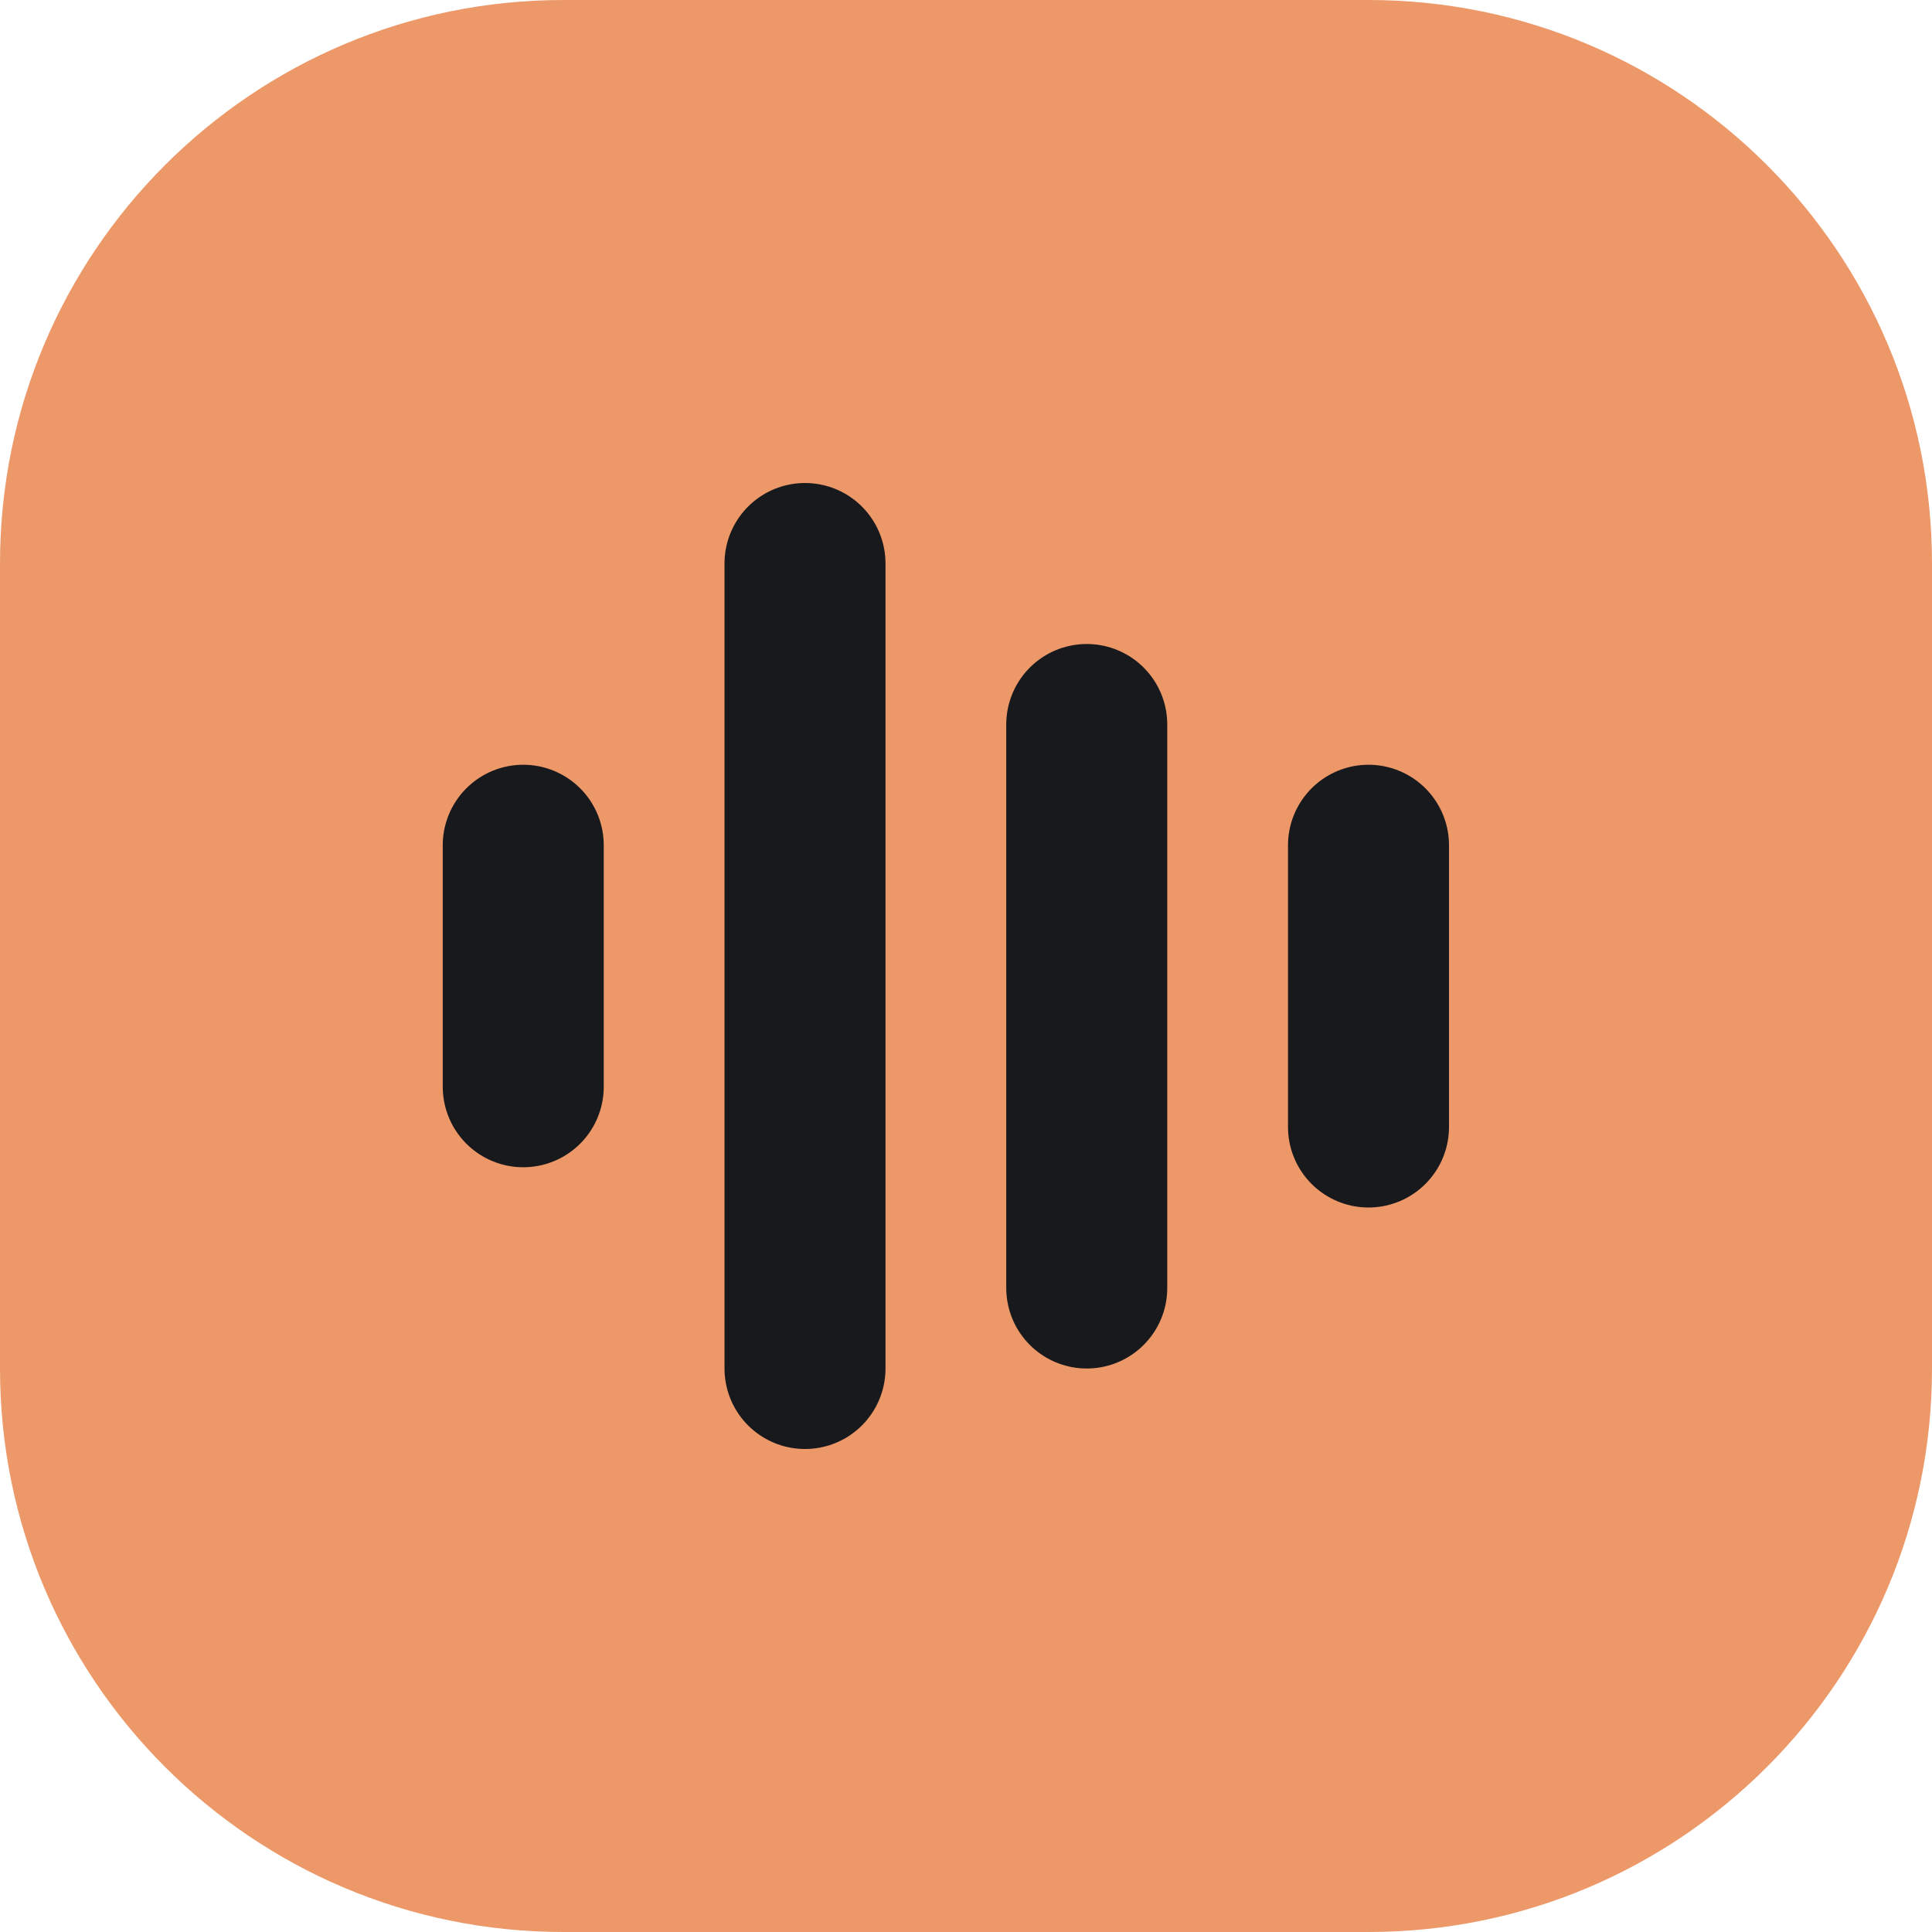
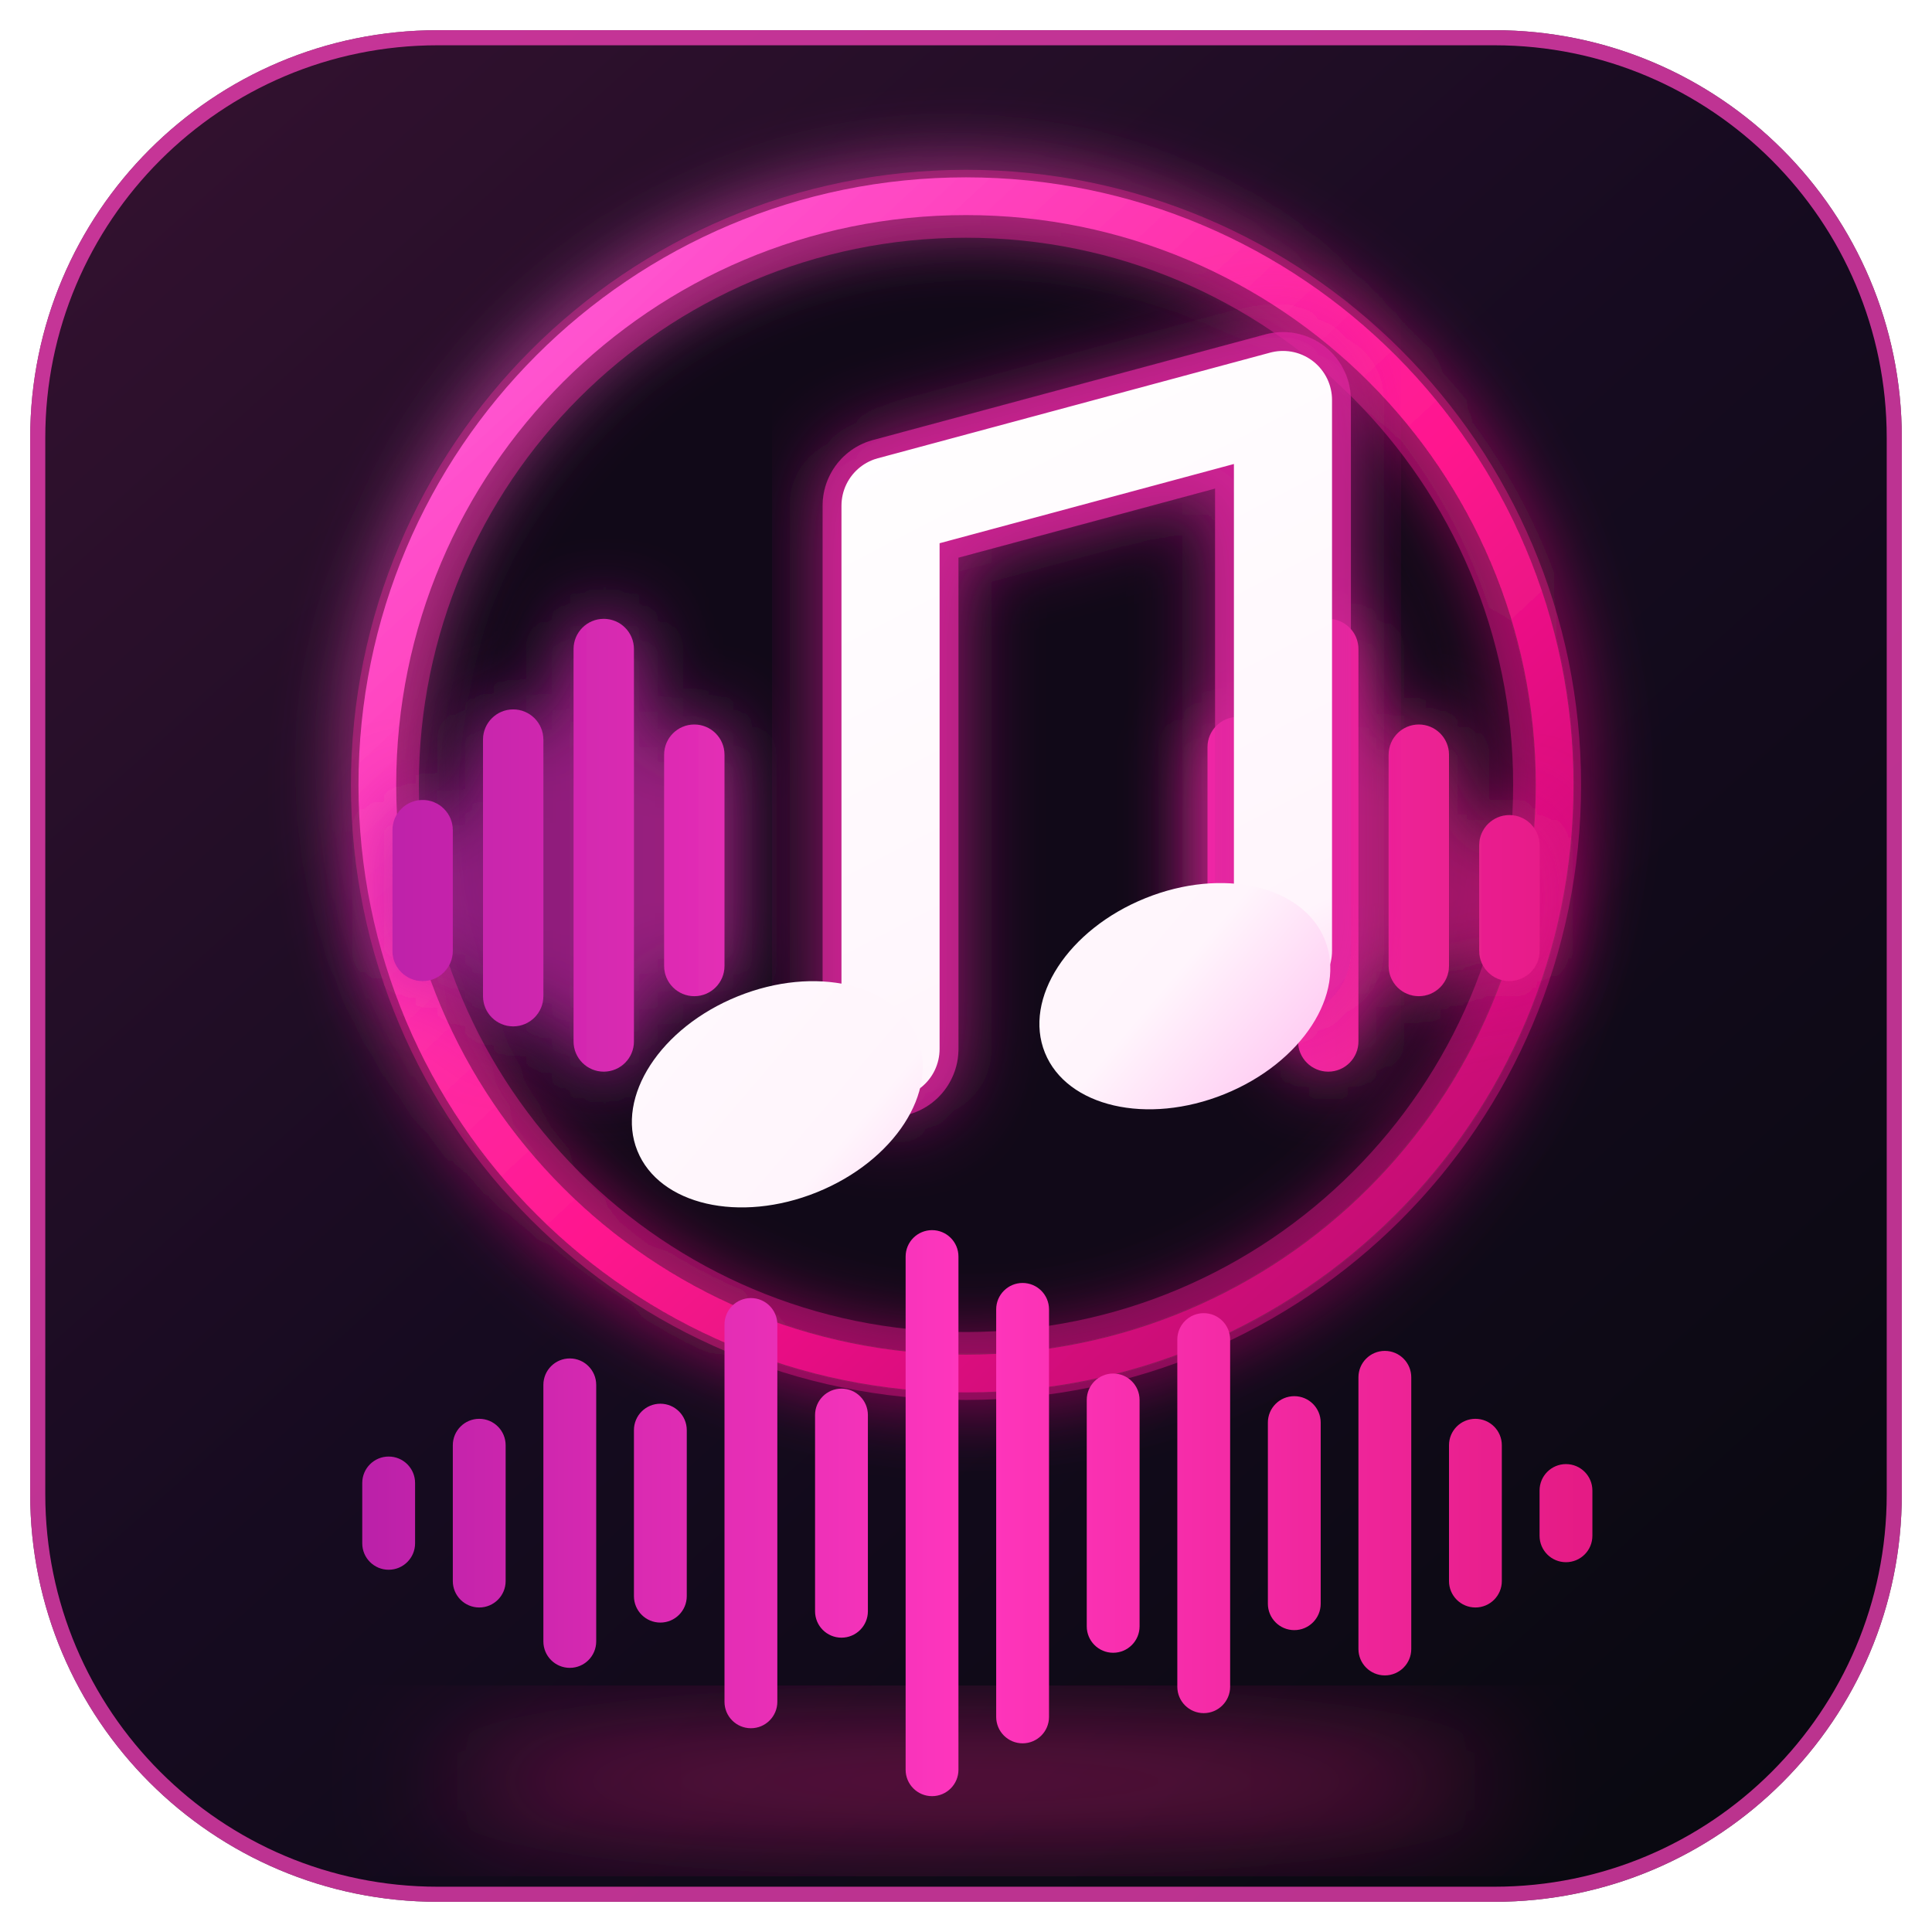
- <svg xmlns="http://www.w3.org/2000/svg" viewBox="0 0 48 48">
-   <rect width="48" height="48" rx="14" fill="#ed9868" />
-   <path d="M13 27v-6m7 13V14m7 18V18m7 10v-7" fill="none" stroke="#17191d" stroke-width="4" stroke-linecap="round" />
+ <svg xmlns="http://www.w3.org/2000/svg" viewBox="0 0 256 256">
+   <defs>
+     <linearGradient id="shell" x1="24" y1="12" x2="232" y2="244" gradientUnits="userSpaceOnUse">
+       <stop stop-color="#32112f" />
+       <stop offset=".48" stop-color="#160b20" />
+       <stop offset="1" stop-color="#090910" />
+     </linearGradient>
+     <linearGradient id="ring" x1="54" y1="34" x2="206" y2="198" gradientUnits="userSpaceOnUse">
+       <stop stop-color="#ff62df" />
+       <stop offset=".5" stop-color="#ff168e" />
+       <stop offset="1" stop-color="#a40066" />
+     </linearGradient>
+     <linearGradient id="note" x1="101" y1="55" x2="163" y2="174" gradientUnits="userSpaceOnUse">
+       <stop stop-color="#fff" />
+       <stop offset=".68" stop-color="#fff5fc" />
+       <stop offset="1" stop-color="#ff9ce8" />
+     </linearGradient>
+     <linearGradient id="wave" x1="46" y1="0" x2="210" y2="0" gradientUnits="userSpaceOnUse">
+       <stop stop-color="#b920a8" />
+       <stop offset=".5" stop-color="#ff36bd" />
+       <stop offset="1" stop-color="#e51b85" />
+     </linearGradient>
+     <filter id="glow" x="-30%" y="-30%" width="160%" height="160%">
+       <feGaussianBlur stdDeviation="5" result="blur" />
+       <feMerge>
+         <feMergeNode in="blur" />
+         <feMergeNode in="SourceGraphic" />
+       </feMerge>
+     </filter>
+     <filter id="soft" x="-20%" y="-20%" width="140%" height="140%">
+       <feGaussianBlur stdDeviation="8" />
+     </filter>
+   </defs>
+   <rect x="4" y="4" width="248" height="248" rx="54" fill="url(#shell)" />
+   <rect x="5" y="5" width="246" height="246" rx="53" fill="none" stroke="#ff43c0" stroke-opacity=".72" stroke-width="2" />
+   <ellipse cx="128" cy="236" rx="70" ry="9" fill="#ff168e" opacity=".35" filter="url(#soft)" />
+   <circle cx="128" cy="104" r="77" fill="#110918" stroke="#6f124c" stroke-width="9" />
+   <circle cx="128" cy="104" r="78" fill="none" stroke="url(#ring)" stroke-width="5" filter="url(#glow)" />
+   <g fill="url(#wave)" filter="url(#glow)">
+     <rect x="52" y="106" width="8" height="24" rx="4" />
+     <rect x="64" y="94" width="8" height="42" rx="4" />
+     <rect x="76" y="82" width="8" height="60" rx="4" />
+     <rect x="88" y="96" width="8" height="36" rx="4" />
+     <rect x="160" y="95" width="8" height="38" rx="4" />
+     <rect x="172" y="82" width="8" height="60" rx="4" />
+     <rect x="184" y="96" width="8" height="36" rx="4" />
+     <rect x="196" y="108" width="8" height="22" rx="4" />
+   </g>
+   <path d="M118 139V67l52-14v73" fill="none" stroke="#e224a0" stroke-opacity=".7" stroke-width="18" stroke-linecap="round" stroke-linejoin="round" filter="url(#glow)" />
+   <path d="M118 139V67l52-14v73" fill="none" stroke="url(#note)" stroke-width="13" stroke-linecap="round" stroke-linejoin="round" />
+   <ellipse cx="103" cy="145" rx="20" ry="14" transform="rotate(-22 103 145)" fill="url(#note)" />
+   <ellipse cx="157" cy="132" rx="20" ry="14" transform="rotate(-22 157 132)" fill="url(#note)" />
+   <g fill="url(#wave)">
+     <rect x="48" y="193" width="7" height="15" rx="3.5" />
+     <rect x="60" y="188" width="7" height="25" rx="3.5" />
+     <rect x="72" y="180" width="7" height="41" rx="3.5" />
+     <rect x="84" y="186" width="7" height="29" rx="3.5" />
+     <rect x="96" y="172" width="7" height="57" rx="3.5" />
+     <rect x="108" y="184" width="7" height="33" rx="3.5" />
+     <rect x="120" y="163" width="7" height="75" rx="3.5" />
+     <rect x="132" y="170" width="7" height="61" rx="3.5" />
+     <rect x="144" y="182" width="7" height="37" rx="3.5" />
+     <rect x="156" y="174" width="7" height="53" rx="3.5" />
+     <rect x="168" y="185" width="7" height="31" rx="3.5" />
+     <rect x="180" y="179" width="7" height="43" rx="3.5" />
+     <rect x="192" y="188" width="7" height="25" rx="3.5" />
+     <rect x="204" y="194" width="7" height="13" rx="3.5" />
+   </g>
</svg>
